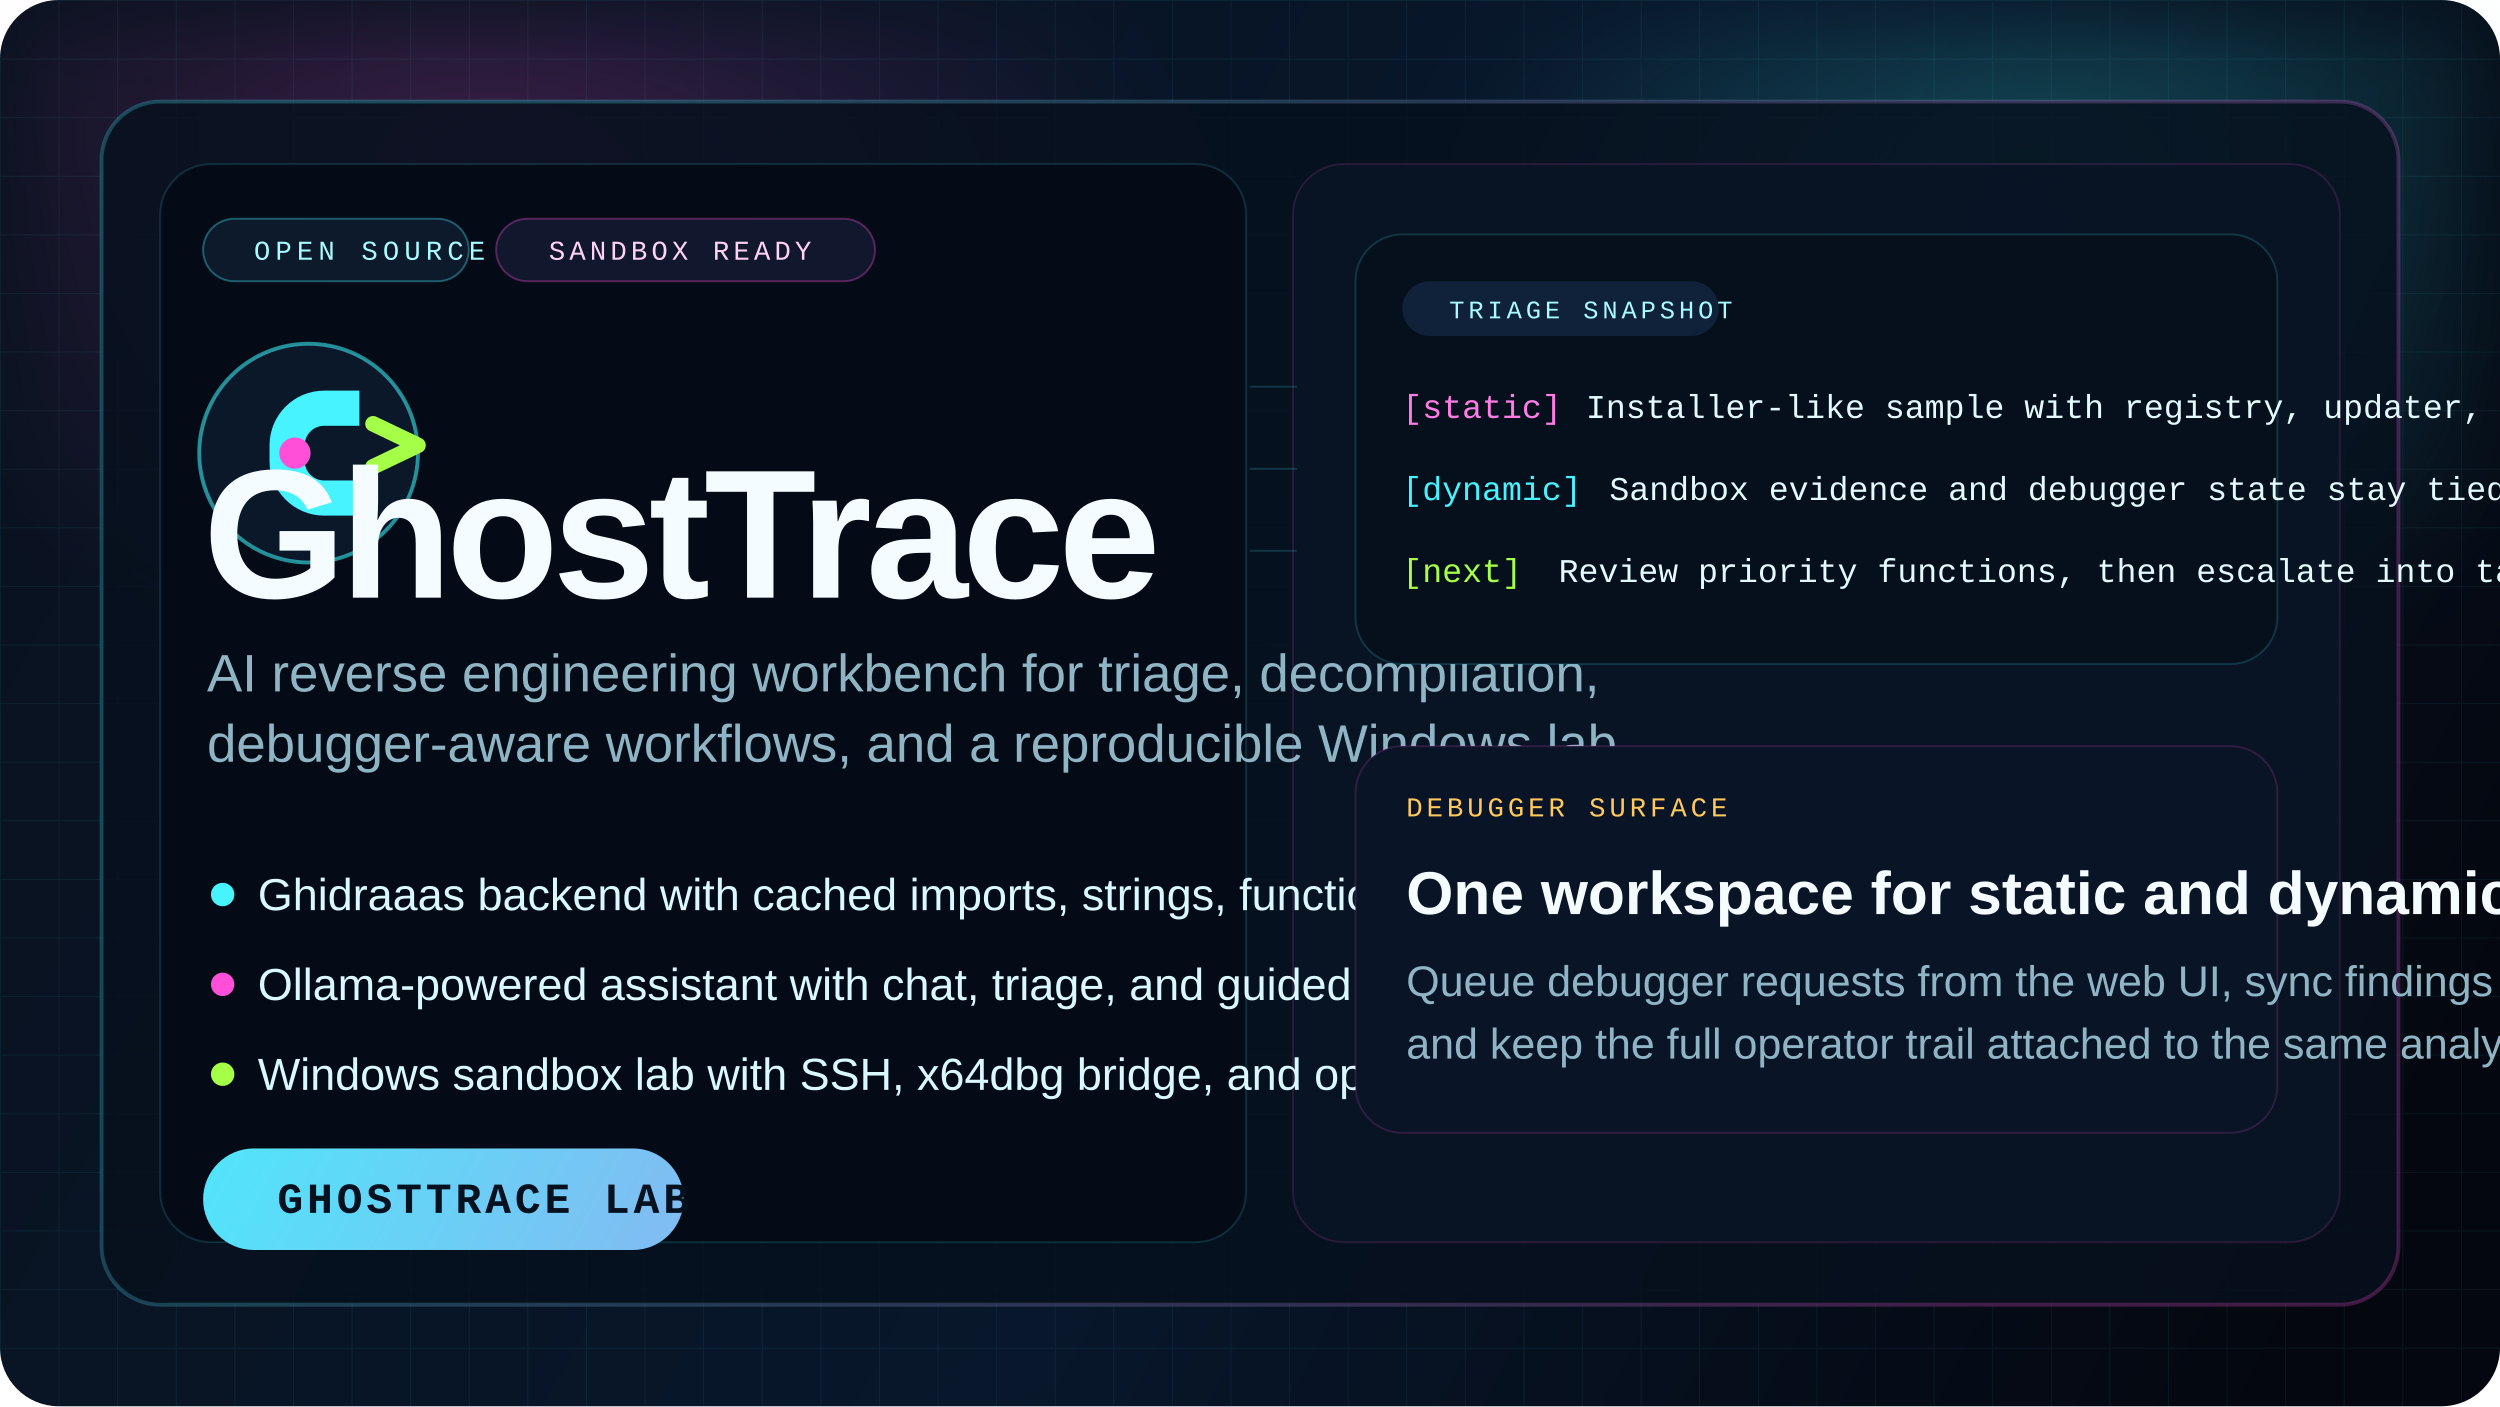
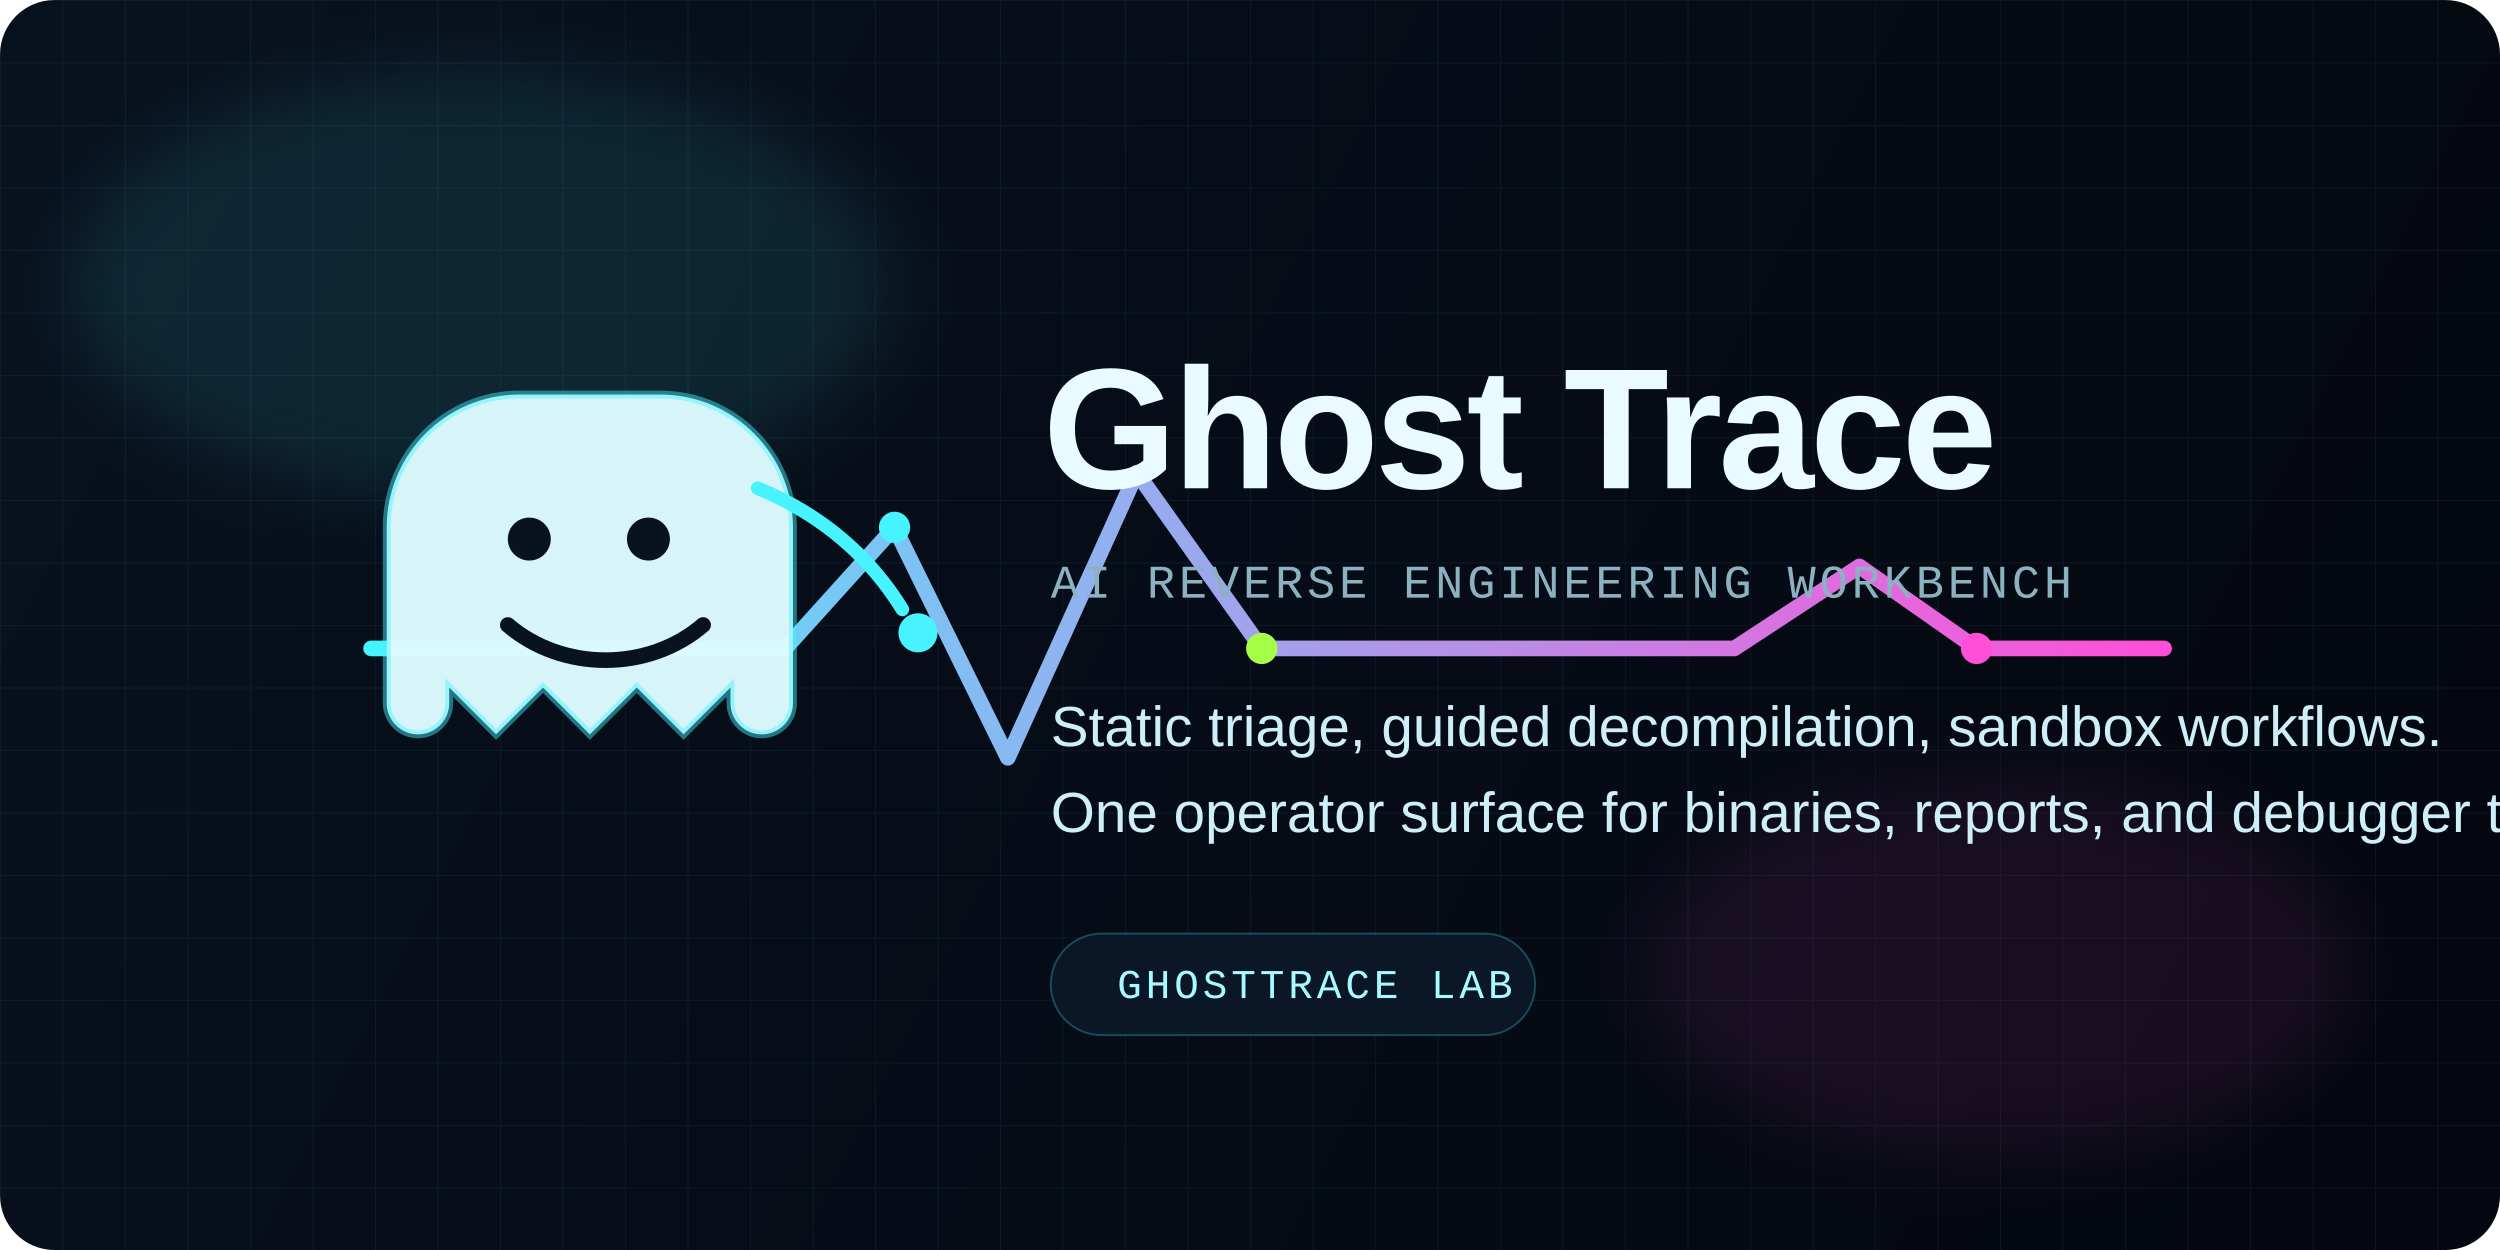
- <svg xmlns="http://www.w3.org/2000/svg" width="1280" height="720" viewBox="0 0 1280 720" fill="none">
+ <svg xmlns="http://www.w3.org/2000/svg" width="1280" height="640" viewBox="0 0 1280 640" fill="none">
  <defs>
-     <linearGradient id="bg" x1="86" y1="58" x2="1194" y2="664" gradientUnits="userSpaceOnUse">
-       <stop stop-color="#091220" />
-       <stop offset="0.55" stop-color="#08172B" />
+     <linearGradient id="bg" x1="80" y1="40" x2="1200" y2="600" gradientUnits="userSpaceOnUse">
+       <stop stop-color="#08111E" />
      <stop offset="1" stop-color="#04070F" />
    </linearGradient>
-     <linearGradient id="accent" x1="214" y1="160" x2="1062" y2="610" gradientUnits="userSpaceOnUse">
-       <stop stop-color="#3CF7FF" />
+     <linearGradient id="trace" x1="190" y1="332" x2="1108" y2="332" gradientUnits="userSpaceOnUse">
+       <stop stop-color="#46F3FF" />
      <stop offset="1" stop-color="#FF4FD8" />
    </linearGradient>
-     <radialGradient id="glowA" cx="0" cy="0" r="1" gradientUnits="userSpaceOnUse" gradientTransform="translate(1038 126) rotate(129.547) scale(378.723 283.495)">
-       <stop stop-color="#3CF7FF" stop-opacity="0.24" />
-       <stop offset="1" stop-color="#3CF7FF" stop-opacity="0" />
-     </radialGradient>
-     <radialGradient id="glowB" cx="0" cy="0" r="1" gradientUnits="userSpaceOnUse" gradientTransform="translate(268 112) rotate(43.522) scale(414.33 294.735)">
-       <stop stop-color="#FF4FD8" stop-opacity="0.20" />
-       <stop offset="1" stop-color="#FF4FD8" stop-opacity="0" />
-     </radialGradient>
-     <pattern id="grid" x="0" y="0" width="30" height="30" patternUnits="userSpaceOnUse">
-       <path d="M30 0H0V30" stroke="#47F5FF" stroke-opacity="0.06" />
+     <filter id="glow" x="0" y="0" width="1280" height="640" filterUnits="userSpaceOnUse" color-interpolation-filters="sRGB">
+       <feGaussianBlur stdDeviation="18" />
+     </filter>
+     <pattern id="grid" x="0" y="0" width="32" height="32" patternUnits="userSpaceOnUse">
+       <path d="M32 0H0V32" stroke="#46F3FF" stroke-opacity="0.06" />
    </pattern>
-     <filter id="blur" x="-40" y="-40" width="1360" height="800" filterUnits="userSpaceOnUse" color-interpolation-filters="sRGB">
-       <feGaussianBlur stdDeviation="30" />
-     </filter>
  </defs>
-   <rect width="1280" height="720" rx="30" fill="url(#bg)" />
-   <rect width="1280" height="720" rx="30" fill="url(#grid)" />
-   <ellipse cx="1038" cy="126" rx="304" ry="196" fill="url(#glowA)" filter="url(#blur)" />
-   <ellipse cx="268" cy="112" rx="330" ry="212" fill="url(#glowB)" filter="url(#blur)" />
-   <rect x="52" y="52" width="1176" height="616" rx="30" fill="#07111E" fill-opacity="0.82" stroke="url(#accent)" stroke-opacity="0.24" stroke-width="2" />
-   <rect x="82" y="84" width="556" height="552" rx="26" fill="#050B16" fill-opacity="0.96" stroke="#46F3FF" stroke-opacity="0.14" />
-   <rect x="662" y="84" width="536" height="552" rx="26" fill="#091325" fill-opacity="0.96" stroke="#FF4FD8" stroke-opacity="0.14" />
-   <rect x="104" y="112" width="136" height="32" rx="16" fill="#0D1A2B" stroke="#46F3FF" stroke-opacity="0.34" />
-   <text x="130" y="133" fill="#A8FBFF" font-family="Consolas, 'Courier New', monospace" font-size="14" letter-spacing="2.6">OPEN SOURCE</text>
-   <rect x="254" y="112" width="194" height="32" rx="16" fill="#11182E" stroke="#FF4FD8" stroke-opacity="0.32" />
-   <text x="281" y="133" fill="#FFD3F5" font-family="Consolas, 'Courier New', monospace" font-size="14" letter-spacing="2.1">SANDBOX READY</text>
-   <g transform="translate(102 176)">
-     <circle cx="56" cy="56" r="56" fill="#0B182A" stroke="url(#accent)" stroke-opacity="0.55" stroke-width="2" />
-     <path d="M36 52C36 36.536 48.536 24 64 24H82V42H64C58.477 42 54 46.477 54 52V60C54 65.523 58.477 70 64 70H82V88H64C48.536 88 36 75.464 36 60V52Z" fill="#46F3FF" />
-     <circle cx="49" cy="56" r="8" fill="#FF4FD8" />
-     <path d="M89 41L112 52L89 63" stroke="#A6FF47" stroke-width="8" stroke-linecap="round" stroke-linejoin="round" />
+   <rect width="1280" height="640" rx="28" fill="url(#bg)" />
+   <rect width="1280" height="640" rx="28" fill="url(#grid)" />
+   <ellipse cx="246" cy="146" rx="210" ry="110" fill="#46F3FF" fill-opacity="0.10" filter="url(#glow)" />
+   <ellipse cx="1024" cy="496" rx="180" ry="96" fill="#FF4FD8" fill-opacity="0.08" filter="url(#glow)" />
+   <path d="M190 332H402L458 270L516 388L582 242L646 332H888L952 290L1012 332H1108" stroke="url(#trace)" stroke-width="8" stroke-linecap="round" stroke-linejoin="round" />
+   <circle cx="458" cy="270" r="8" fill="#46F3FF" />
+   <circle cx="646" cy="332" r="8" fill="#A6FF47" />
+   <circle cx="1012" cy="332" r="8" fill="#FF4FD8" />
+   <g transform="translate(170 176)">
+     <path d="M96 26C58.445 26 28 56.445 28 94V184C28 192.837 35.163 200 44 200C52.837 200 60 192.837 60 184V176L84 200L108 176L132 200L156 176L180 200L204 176V184C204 192.837 211.163 200 220 200C228.837 200 236 192.837 236 184V94C236 56.445 205.555 26 168 26H96Z" fill="#DDFBFF" fill-opacity="0.97" />
+     <path d="M96 26C58.445 26 28 56.445 28 94V184C28 192.837 35.163 200 44 200C52.837 200 60 192.837 60 184V176L84 200L108 176L132 200L156 176L180 200L204 176V184C204 192.837 211.163 200 220 200C228.837 200 236 192.837 236 184V94C236 56.445 205.555 26 168 26H96Z" stroke="#46F3FF" stroke-opacity="0.45" stroke-width="4" />
+     <circle cx="101" cy="100" r="11" fill="#09121F" />
+     <circle cx="162" cy="100" r="11" fill="#09121F" />
+     <path d="M90 144C104 156 122 162 140 162C158 162 176 156 190 144" stroke="#09121F" stroke-width="8" stroke-linecap="round" />
+     <path d="M218 74C252 88 276 110 292 136" stroke="#46F3FF" stroke-width="7" stroke-linecap="round" />
+     <circle cx="300" cy="148" r="10" fill="#46F3FF" />
  </g>
-   <text x="104" y="306" fill="#F4FCFF" font-family="'Segoe UI', Arial, sans-serif" font-size="94" font-weight="700" letter-spacing="-3">GhostTrace</text>
-   <text x="106" y="354" fill="#8FB5C5" font-family="'Segoe UI', Arial, sans-serif" font-size="27">AI reverse engineering workbench for triage, decompilation,</text>
-   <text x="106" y="390" fill="#8FB5C5" font-family="'Segoe UI', Arial, sans-serif" font-size="27">debugger-aware workflows, and a reproducible Windows lab.</text>
-   <g font-family="'Segoe UI', Arial, sans-serif" font-size="23" fill="#D9F8FF">
-     <circle cx="114" cy="458" r="6" fill="#46F3FF" />
-     <text x="132" y="466">Ghidraaas backend with cached imports, strings, functions, and decompilation</text>
-     <circle cx="114" cy="504" r="6" fill="#FF4FD8" />
-     <text x="132" y="512">Ollama-powered assistant with chat, triage, and guided next-step recommendations</text>
-     <circle cx="114" cy="550" r="6" fill="#A6FF47" />
-     <text x="132" y="558">Windows sandbox lab with SSH, x64dbg bridge, and operator-friendly automation</text>
-   </g>
-   <rect x="104" y="588" width="246" height="52" rx="26" fill="url(#accent)" />
-   <text x="142" y="621" fill="#06111F" font-family="Consolas, 'Courier New', monospace" font-size="22" font-weight="700" letter-spacing="2.0">GHOSTTRACE LAB</text>
-   <rect x="694" y="120" width="472" height="220" rx="24" fill="#06101C" stroke="#46F3FF" stroke-opacity="0.16" />
-   <rect x="718" y="144" width="162" height="28" rx="14" fill="#10213A" />
-   <text x="742" y="163" fill="#A9FBFF" font-family="Consolas, 'Courier New', monospace" font-size="13" letter-spacing="2.0">TRIAGE SNAPSHOT</text>
-   <text x="718" y="214" fill="#FF7CE5" font-family="Consolas, 'Courier New', monospace" font-size="17">[static]</text>
-   <text x="812" y="214" fill="#E3FBFF" font-family="Consolas, 'Courier New', monospace" font-size="17">Installer-like sample with registry, updater, and telemetry clues</text>
-   <text x="718" y="256" fill="#46F3FF" font-family="Consolas, 'Courier New', monospace" font-size="17">[dynamic]</text>
-   <text x="824" y="256" fill="#E3FBFF" font-family="Consolas, 'Courier New', monospace" font-size="17">Sandbox evidence and debugger state stay tied to the same job</text>
-   <text x="718" y="298" fill="#A6FF47" font-family="Consolas, 'Courier New', monospace" font-size="17">[next]</text>
-   <text x="798" y="298" fill="#E3FBFF" font-family="Consolas, 'Courier New', monospace" font-size="17">Review priority functions, then escalate into targeted debug actions</text>
-   <rect x="694" y="382" width="472" height="198" rx="24" fill="#091526" stroke="#FF4FD8" stroke-opacity="0.16" />
-   <text x="720" y="418" fill="#FFC95F" font-family="Consolas, 'Courier New', monospace" font-size="14" letter-spacing="2.0">DEBUGGER SURFACE</text>
-   <text x="720" y="468" fill="#F5FCFF" font-family="'Segoe UI', Arial, sans-serif" font-size="31" font-weight="700">One workspace for static and dynamic evidence.</text>
-   <text x="720" y="510" fill="#8FB5C5" font-family="'Segoe UI', Arial, sans-serif" font-size="22">Queue debugger requests from the web UI, sync findings from the VM,</text>
-   <text x="720" y="542" fill="#8FB5C5" font-family="'Segoe UI', Arial, sans-serif" font-size="22">and keep the full operator trail attached to the same analysis job.</text>
-   <g opacity="0.75" stroke="#46F3FF" stroke-opacity="0.22">
-     <path d="M664 198H640" />
-     <path d="M664 240H640" />
-     <path d="M664 282H640" />
-   </g>
+   <text x="534" y="250" fill="#EAFBFF" font-family="'Segoe UI', Arial, sans-serif" font-size="88" font-weight="700" letter-spacing="-2">Ghost Trace</text>
+   <text x="538" y="306" fill="#8CB2C2" font-family="Consolas, 'Courier New', monospace" font-size="24" letter-spacing="2">AI REVERSE ENGINEERING WORKBENCH</text>
+   <text x="538" y="382" fill="#CFEFF8" font-family="'Segoe UI', Arial, sans-serif" font-size="29">Static triage, guided decompilation, sandbox workflows.</text>
+   <text x="538" y="426" fill="#CFEFF8" font-family="'Segoe UI', Arial, sans-serif" font-size="29">One operator surface for binaries, reports, and debugger traces.</text>
+   <rect x="538" y="478" width="248" height="52" rx="26" fill="#0B1627" stroke="#46F3FF" stroke-opacity="0.26" />
+   <text x="572" y="511" fill="#A7FAFF" font-family="Consolas, 'Courier New', monospace" font-size="21" letter-spacing="2">GHOSTTRACE LAB</text>
</svg>
